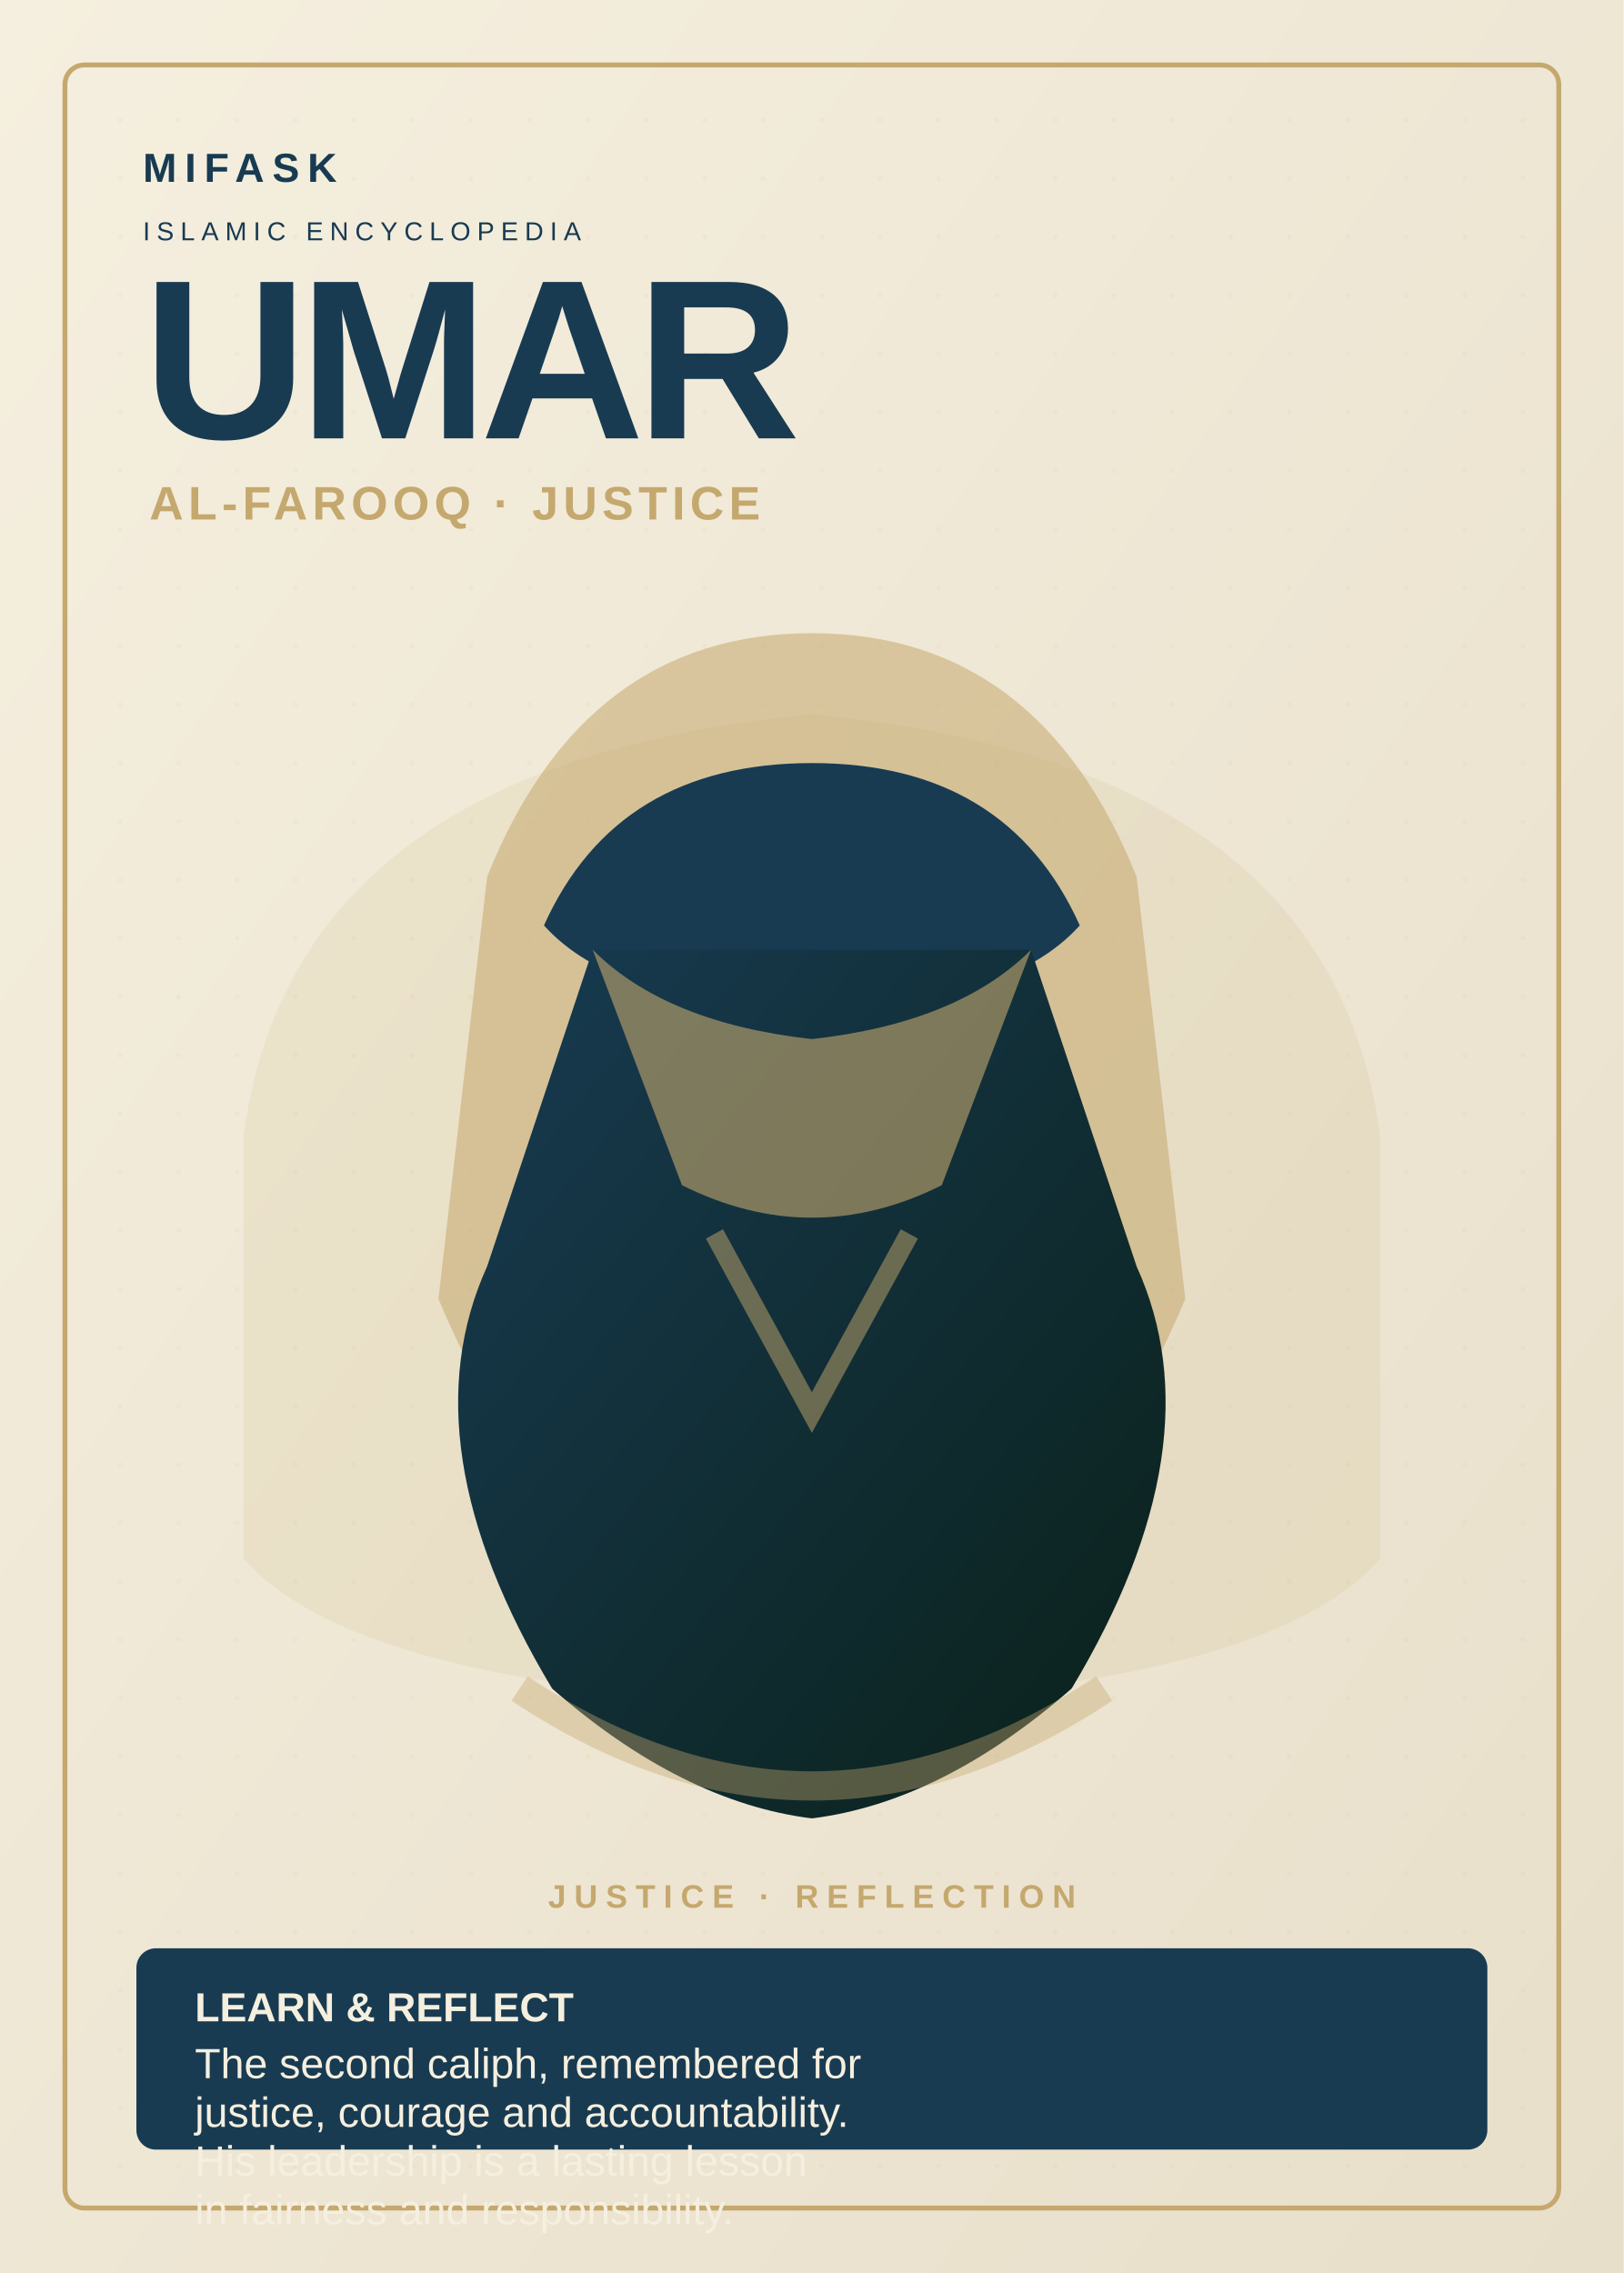
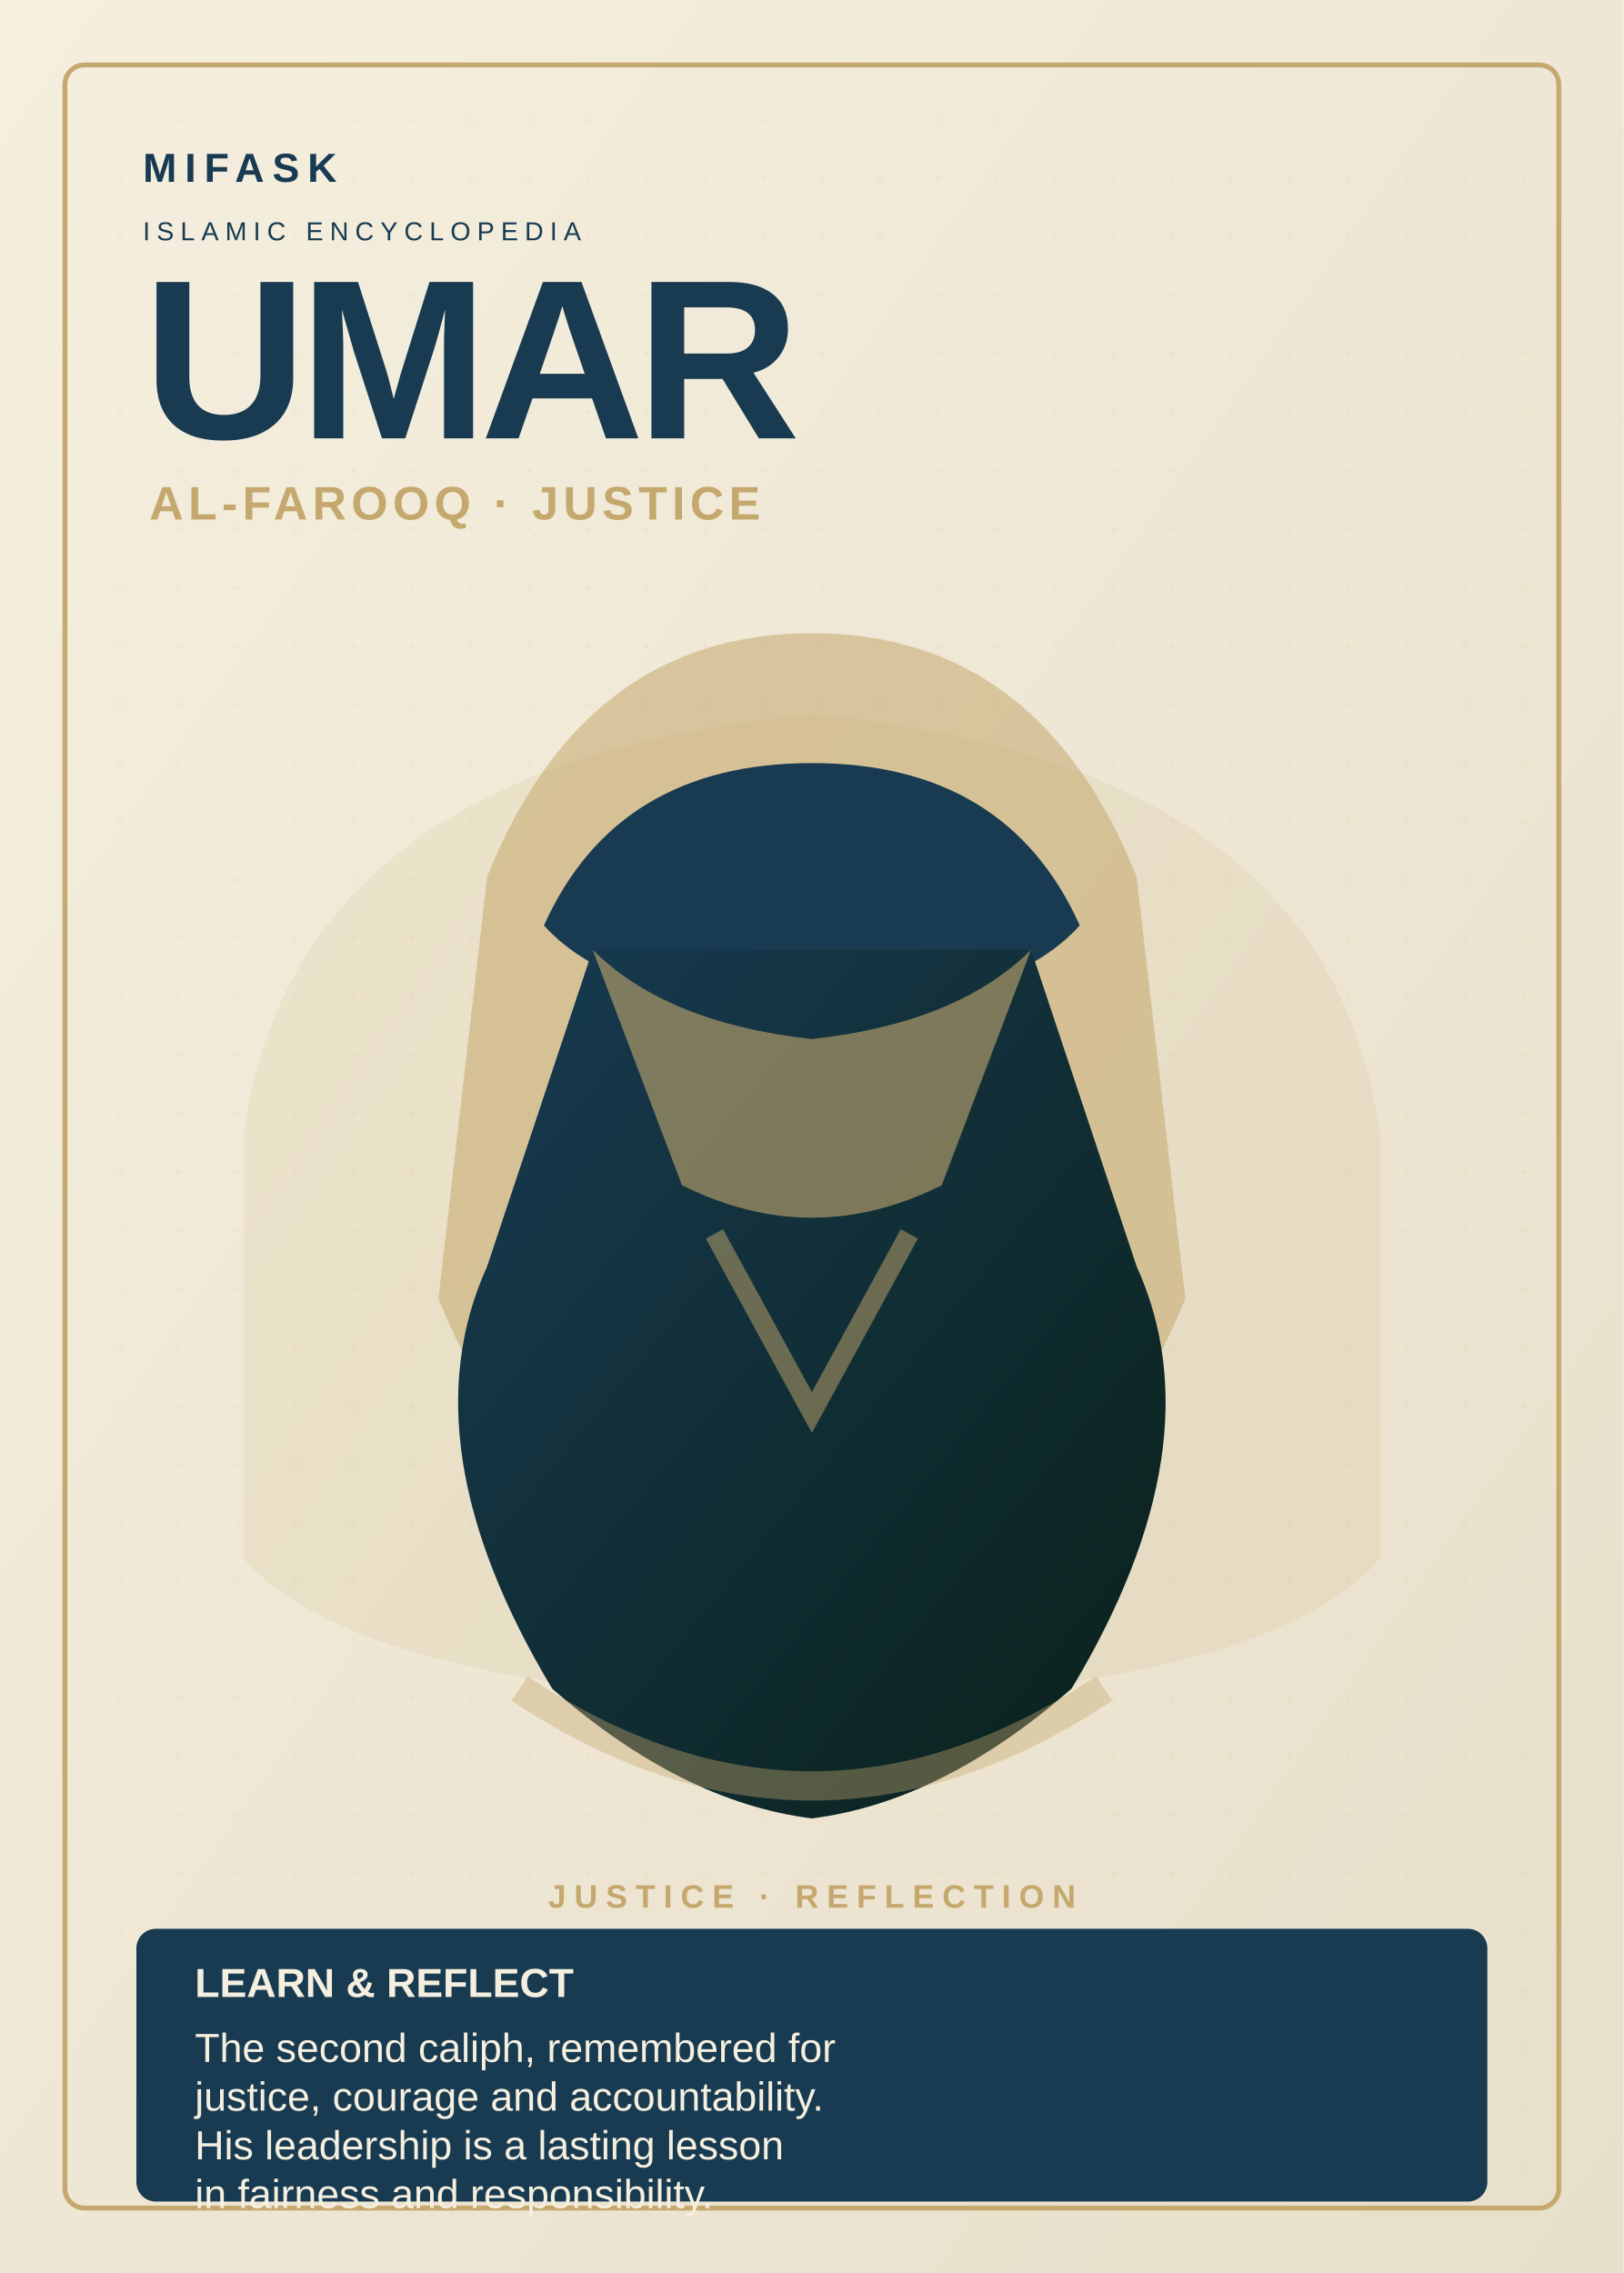
<svg xmlns="http://www.w3.org/2000/svg" viewBox="0 0 1000 1400">
  <defs>
    <linearGradient id="bg" x1="0" y1="0" x2="1" y2="1">
      <stop stop-color="#f5efdf" />
      <stop offset="1" stop-color="#e8dfca" />
    </linearGradient>
    <linearGradient id="cloak" x1="0" y1="0" x2="1" y2="1">
      <stop stop-color="#183b52" />
      <stop offset="1" stop-color="#0a2119" />
    </linearGradient>
    <pattern id="dots" width="36" height="36" patternUnits="userSpaceOnUse">
      <circle cx="2" cy="2" r="1.5" fill="#c5a86e" opacity=".35" />
    </pattern>
  </defs>
  <rect width="1000" height="1400" fill="url(#bg)" />
  <rect x="40" y="40" width="920" height="1320" rx="12" fill="none" stroke="#c5a86e" stroke-width="3" />
  <rect x="56" y="56" width="888" height="1288" rx="6" fill="url(#dots)" opacity=".2" />
  <text x="88" y="112" font-family="Arial,sans-serif" font-size="25" font-weight="900" letter-spacing="5" fill="#183b52">MIFASK</text>
  <text x="88" y="148" font-family="Arial,sans-serif" font-size="16" letter-spacing="4" fill="#183b52">ISLAMIC ENCYCLOPEDIA</text>
  <text x="88" y="270" font-family="Arial,sans-serif" font-size="140" font-weight="900" letter-spacing="-5" fill="#183b52">UMAR</text>
  <text x="92" y="320" font-family="Arial,sans-serif" font-size="29" font-weight="700" letter-spacing="3" fill="#c5a86e">AL-FAROOQ · JUSTICE</text>
  <g>
    <path d="M150 700 Q180 470 500 440 Q820 470 850 700 L850 960 Q780 1040 500 1050 Q220 1040 150 960Z" fill="#c5a86e" opacity=".13" />
    <path d="M300 540 Q360 390 500 390 Q640 390 700 540 L730 800 Q650 990 500 1030 Q350 990 270 800Z" fill="#c5a86e" opacity=".55" />
    <path d="M335 570 Q380 470 500 470 Q620 470 665 570 Q620 620 500 620 Q380 620 335 570Z" fill="#183b52" />
    <path d="M365 585 L300 780 Q250 890 340 1040 Q420 1110 500 1120 Q580 1110 660 1040 Q750 890 700 780 L635 585Z" fill="url(#cloak)" />
    <path d="M365 585 Q410 630 500 640 Q590 630 635 585 L580 730 Q500 770 420 730Z" fill="#c5a86e" opacity=".6" />
    <path d="M440 760 L500 870 L560 760" fill="none" stroke="#c5a86e" stroke-width="12" opacity=".5" />
    <path d="M320 1040 Q500 1160 680 1040" fill="none" stroke="#c5a86e" stroke-width="18" opacity=".4" />
  </g>
  <text x="500" y="1175" text-anchor="middle" font-family="Arial,sans-serif" font-size="20" font-weight="900" letter-spacing="5" fill="#c5a86e">JUSTICE · REFLECTION</text>
-   <rect x="84" y="1200" width="832" height="124" rx="12" fill="#183b52" />
-   <text x="120" y="1245" font-family="Arial,sans-serif" font-size="25" font-weight="700" fill="#f5efdf">LEARN &amp; REFLECT</text>
-   <text x="120" y="1280" font-family="Arial,sans-serif" font-size="26" fill="#f5efdf">The second caliph, remembered for</text>
-   <text x="120" y="1310" font-family="Arial,sans-serif" font-size="26" fill="#f5efdf">justice, courage and accountability.</text>
-   <text x="120" y="1340" font-family="Arial,sans-serif" font-size="26" fill="#f5efdf">His leadership is a lasting lesson</text>
-   <text x="120" y="1370" font-family="Arial,sans-serif" font-size="26" fill="#f5efdf">in fairness and responsibility.</text>
+   <rect x="84" y="1188" width="832" height="168" rx="12" fill="#183b52" />
+   <text x="120" y="1230" font-family="Arial,sans-serif" font-size="25" font-weight="700" fill="#f5efdf">LEARN &amp; REFLECT</text>
+   <text x="120" y="1270" font-family="Arial,sans-serif" font-size="25" fill="#f5efdf">The second caliph, remembered for</text>
+   <text x="120" y="1300" font-family="Arial,sans-serif" font-size="25" fill="#f5efdf">justice, courage and accountability.</text>
+   <text x="120" y="1330" font-family="Arial,sans-serif" font-size="25" fill="#f5efdf">His leadership is a lasting lesson</text>
+   <text x="120" y="1360" font-family="Arial,sans-serif" font-size="25" fill="#f5efdf">in fairness and responsibility.</text>
</svg>
